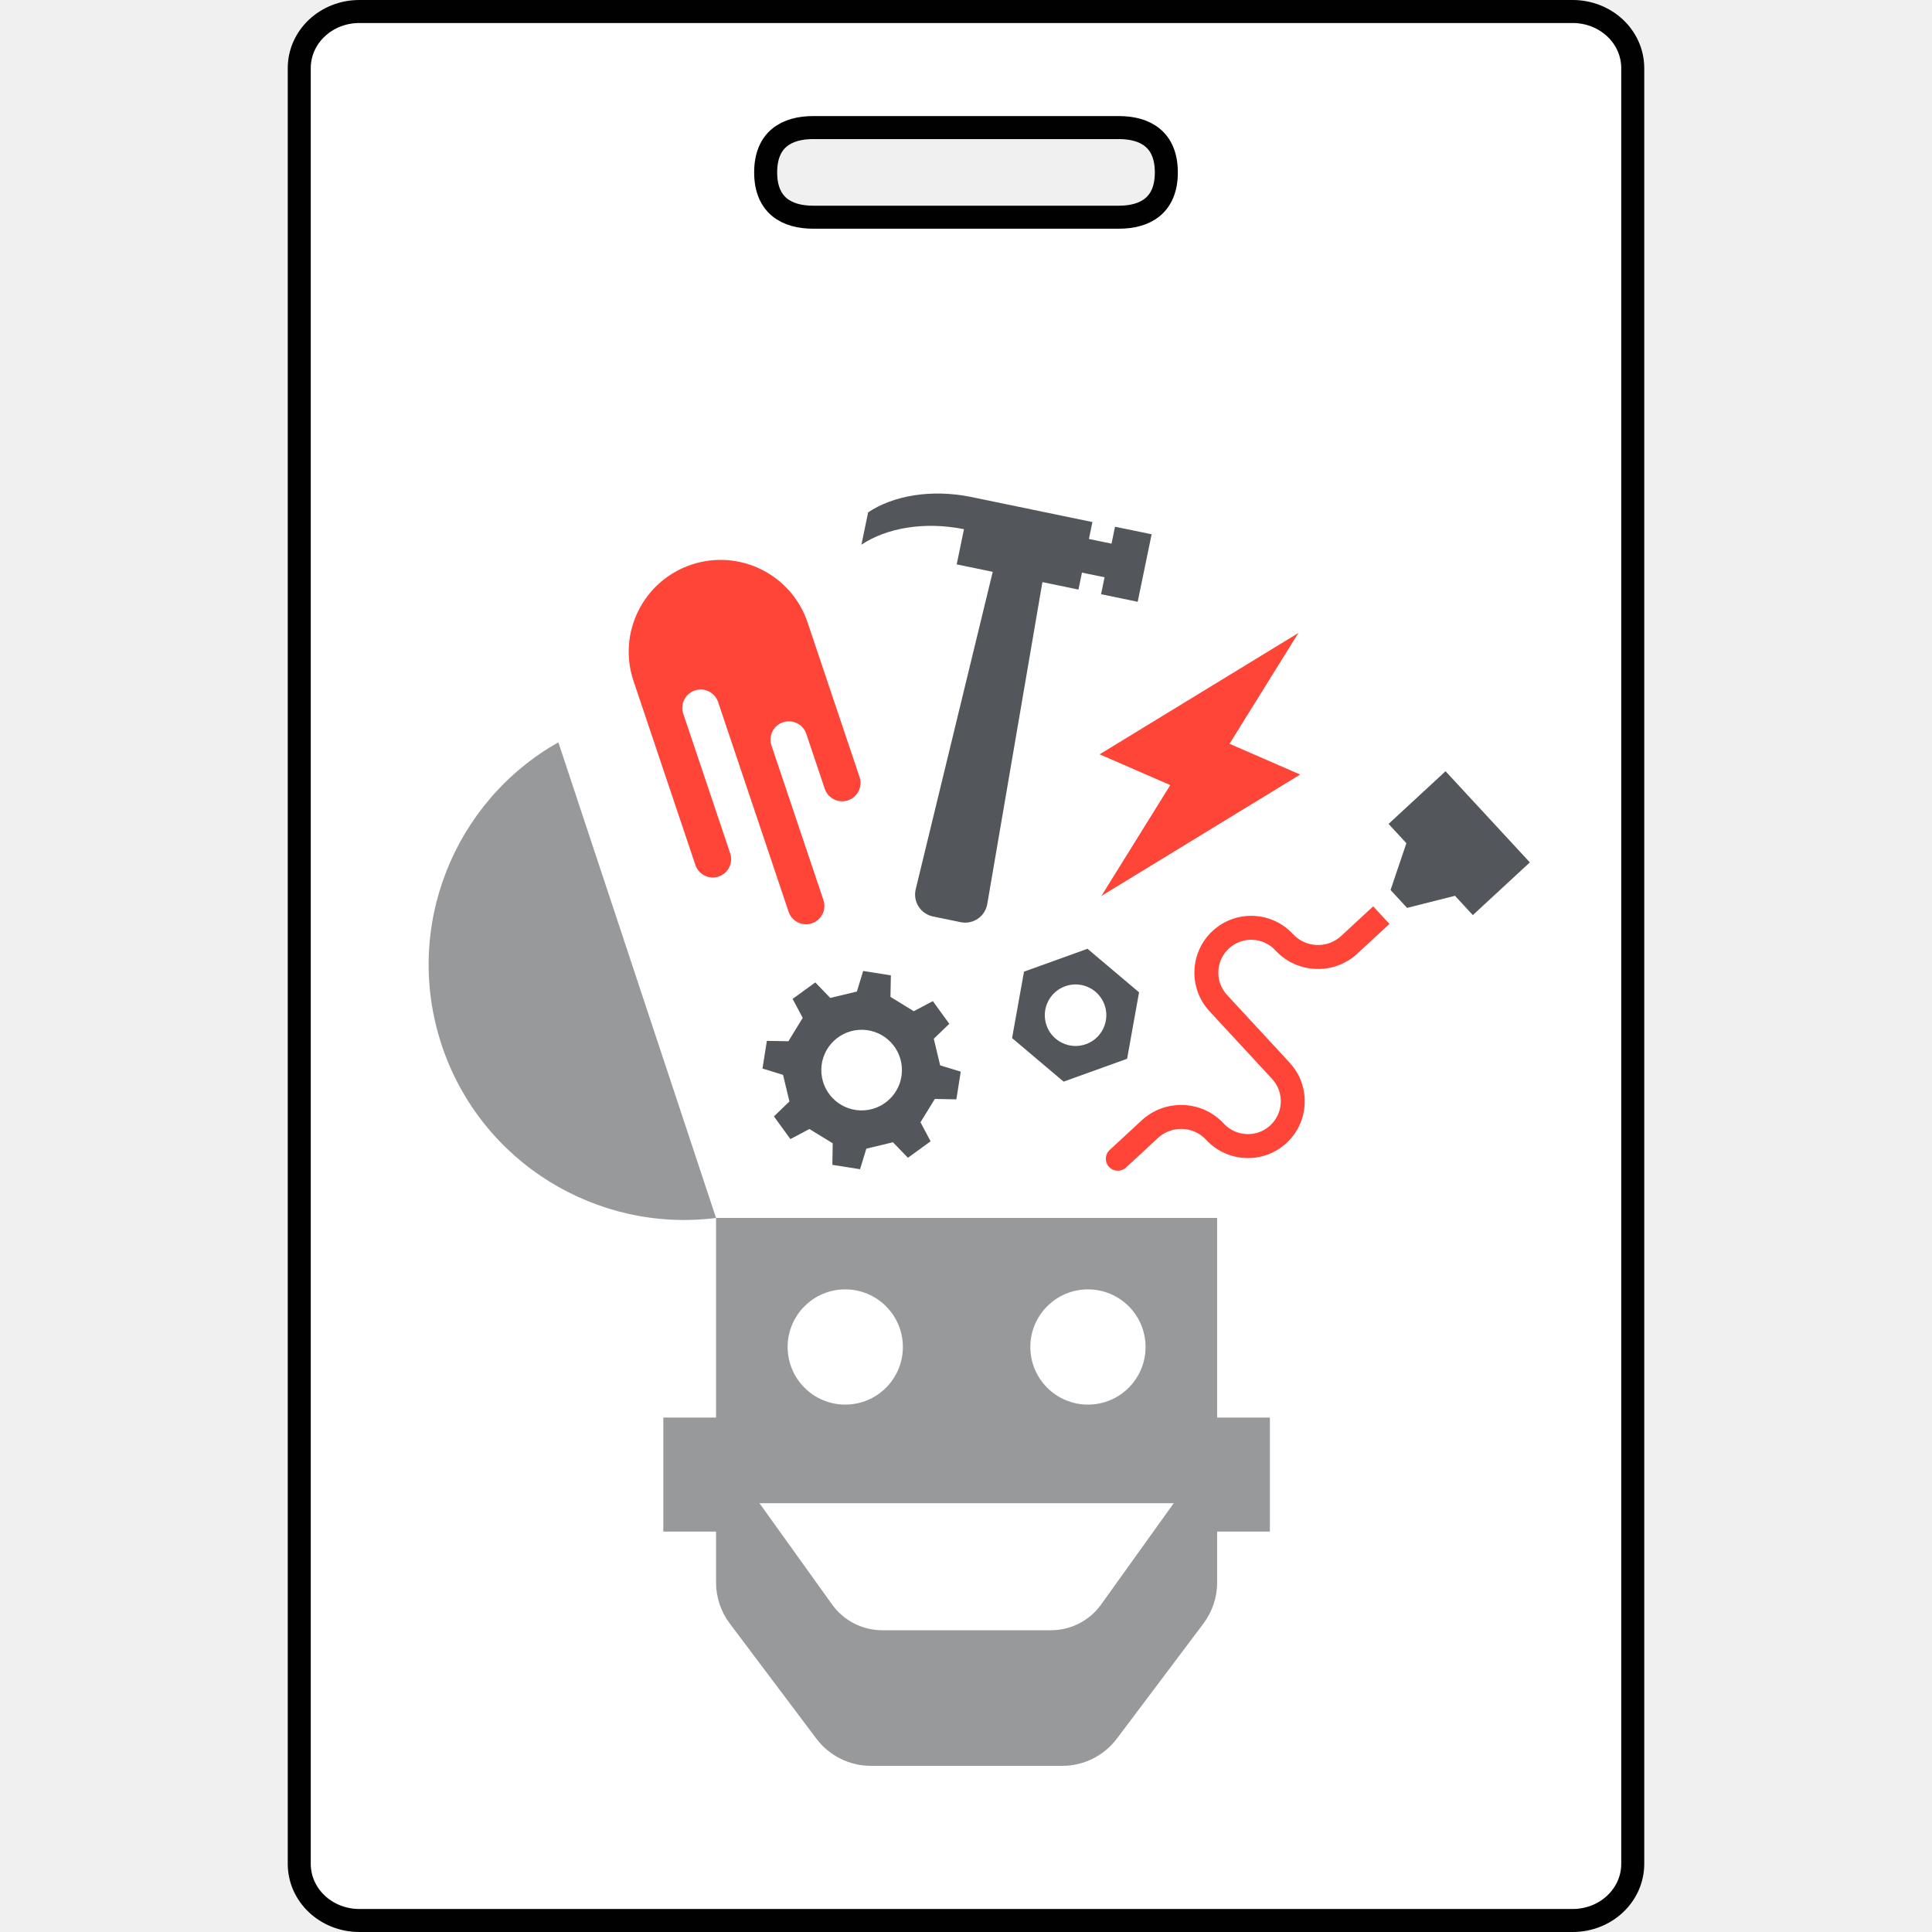
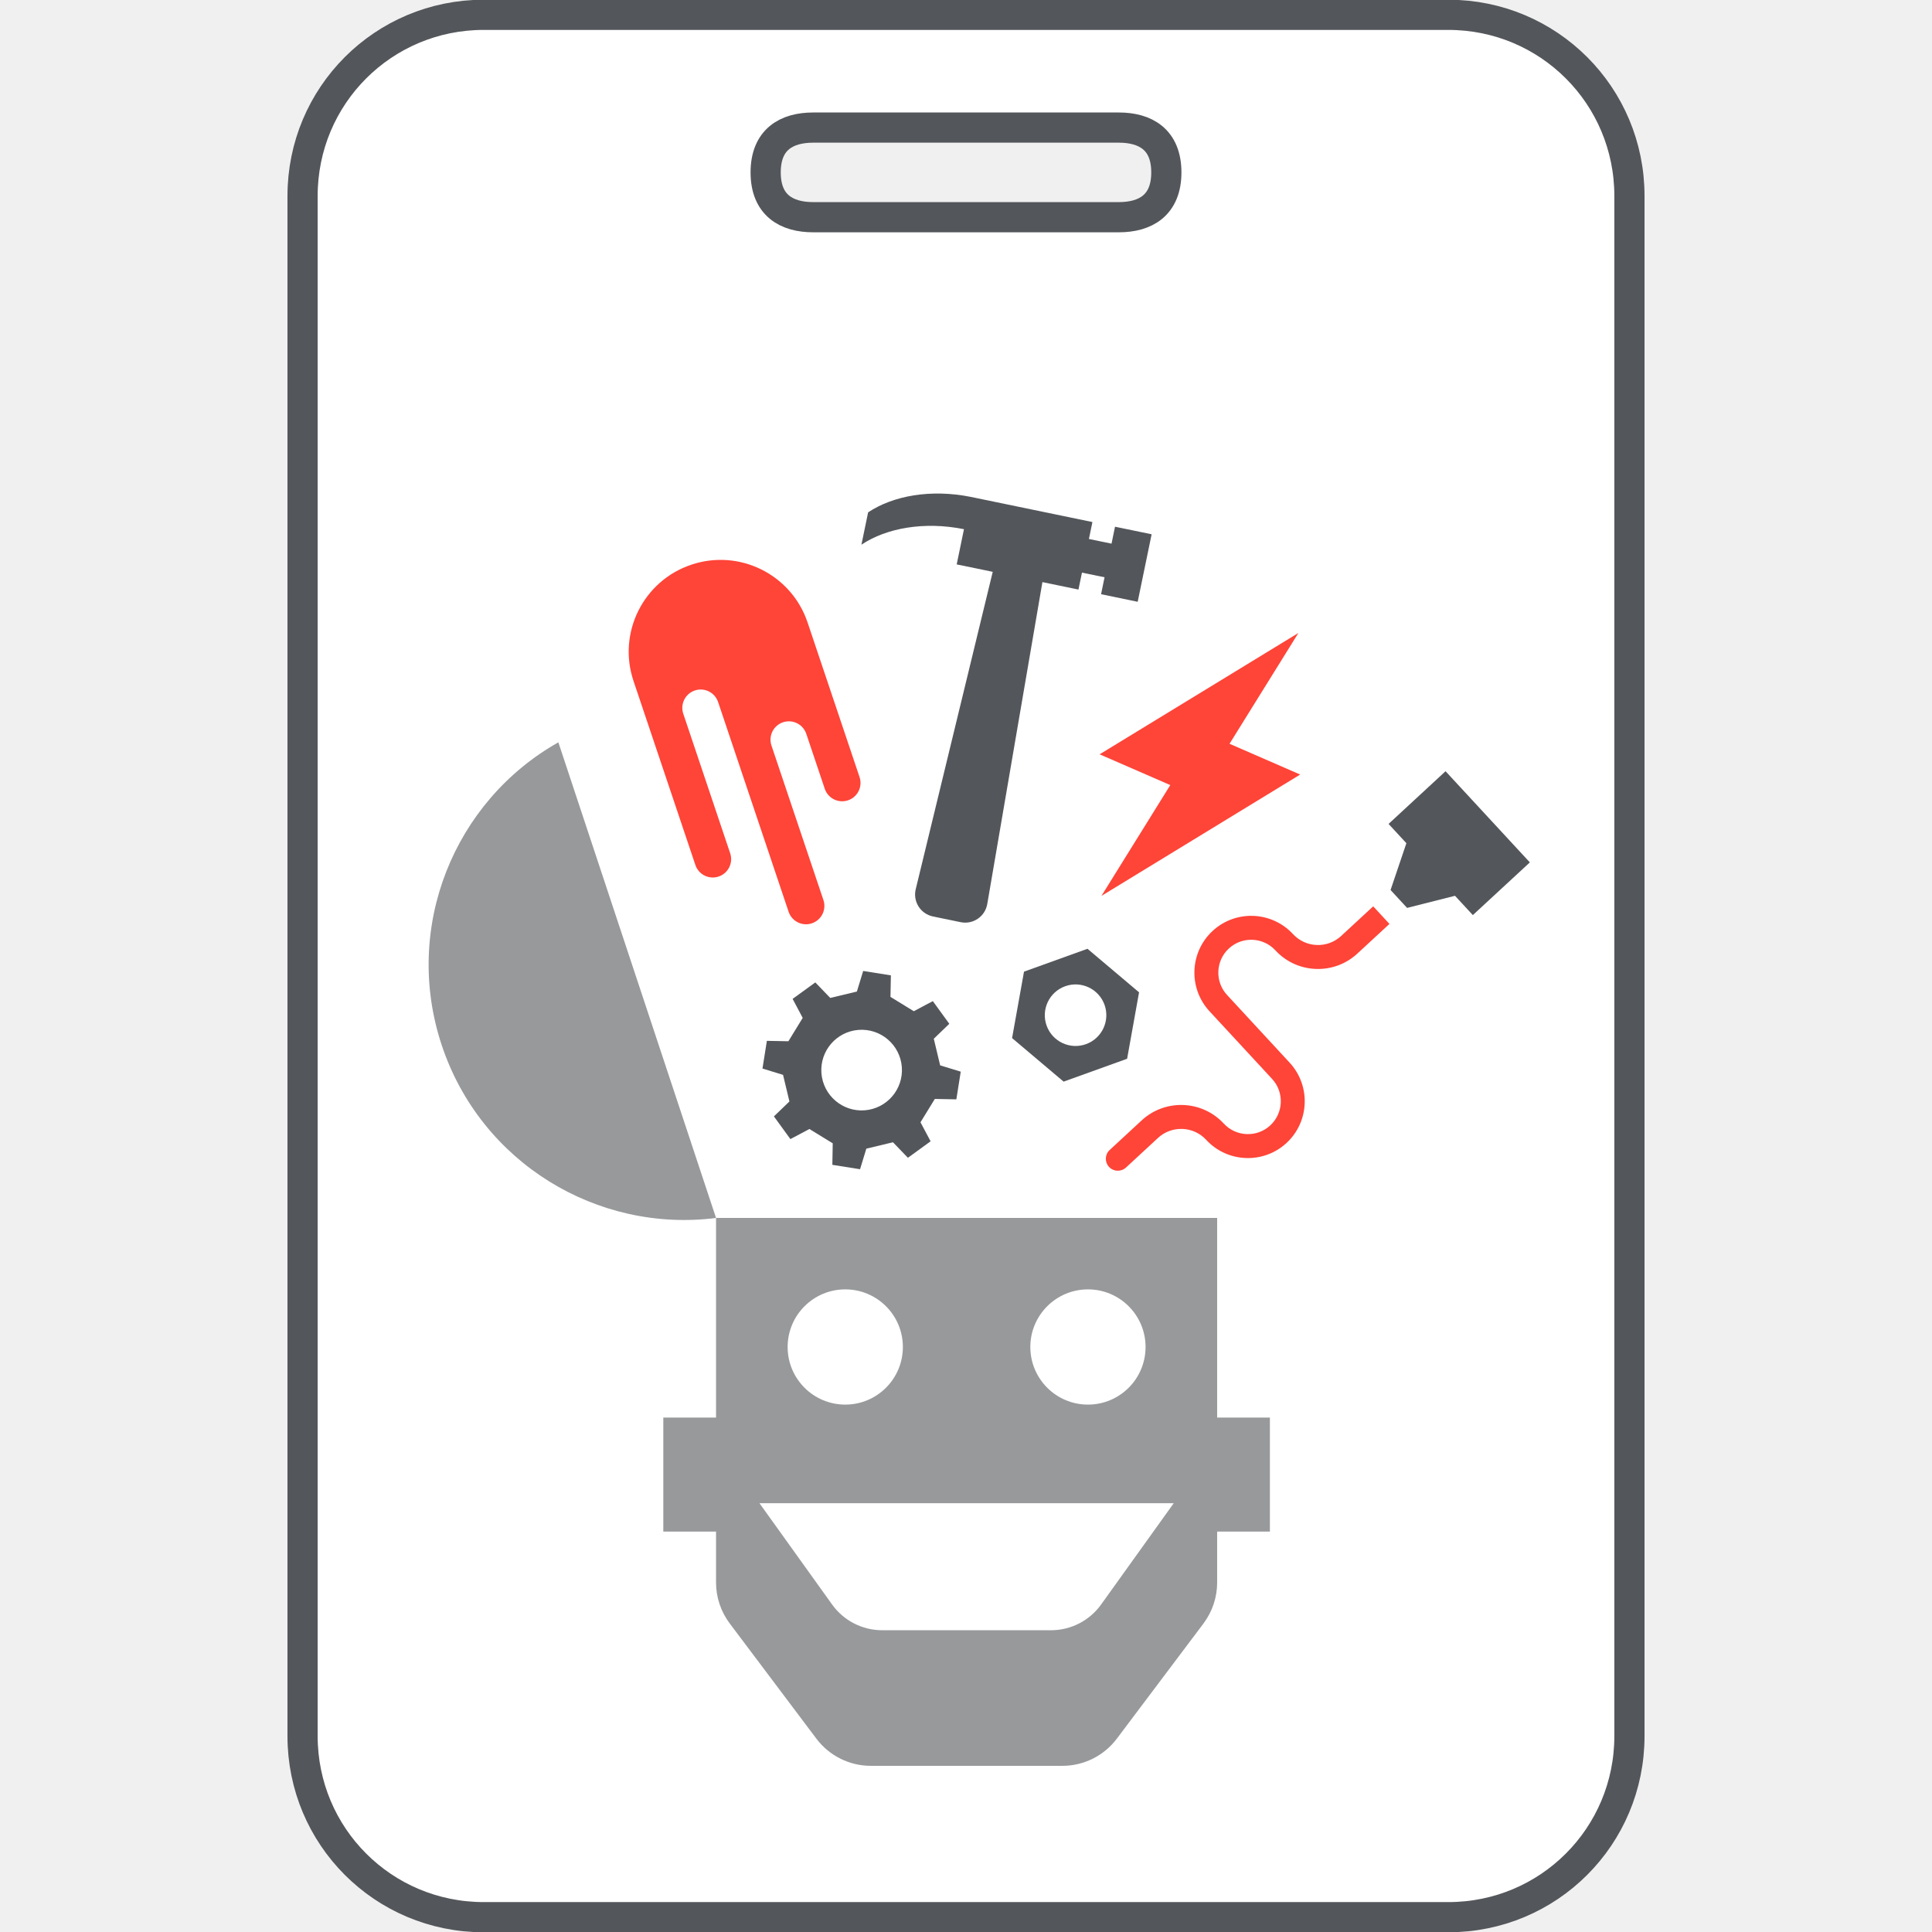
<svg xmlns="http://www.w3.org/2000/svg" xmlns:xlink="http://www.w3.org/1999/xlink" version="1.1" id="svg5849" viewBox="0 0 480 480" height="512" width="512">
  <defs id="defs5851">
    <linearGradient id="linearGradient3821">
      <stop id="stop3823" offset="0" style="stop-color:#e10000;stop-opacity:1" />
      <stop id="stop3825" offset="1" style="stop-color:#ffffff;stop-opacity:1" />
    </linearGradient>
    <linearGradient gradientTransform="matrix(3.311496,0,0,3.308182,-0.6684287,-686.2107)" gradientUnits="userSpaceOnUse" y2="82.554" x2="94.93" y1="305.593" x1="99.144" id="linearGradient3827" xlink:href="#linearGradient3821" />
  </defs>
-   <path style="fill:#ffffff;fill-opacity:1;fill-rule:nonzero;stroke:#000000;stroke-width:5.716;stroke-linejoin:round;stroke-miterlimit:4;stroke-dasharray:none;stroke-dashoffset:19.44;stroke-opacity:0.994" d="m 89.297,2.858 c -8.28,0 -14.949,6.282 -14.949,14.086 V 463.056 c 0,7.804 6.669,14.086 14.949,14.086 h 301.405 c 8.28,0 14.949,-6.282 14.949,-14.086 V 16.944 c 0,-7.804 -6.669,-14.086 -14.949,-14.086 z M 202.023,31.697 h 75.954 c 6.535,0 11.796,2.9 11.796,11.133 0,8.233 -5.261,11.133 -11.796,11.133 h -75.954 c -6.535,0 -11.796,-2.9 -11.796,-11.133 0,-8.233 5.261,-11.133 11.796,-11.133 z" id="rect3041" />
+   <path style="opacity:1;fill:#ffffff;fill-opacity:1;stroke:#53565a;stroke-width:8;stroke-linecap:round;stroke-linejoin:round;stroke-miterlimit:4;stroke-dasharray:none;stroke-dashoffset:0;stroke-opacity:1;paint-order:normal" d="M 128.182 3.926 C 101.59 3.926 80.182 25.334 80.182 51.926 L 80.182 460.074 C 80.182 486.666 101.59 508.074 128.182 508.074 L 383.818 508.074 C 410.41 508.074 431.818 486.666 431.818 460.074 L 431.818 51.926 C 431.818 25.334 410.41 3.926 383.818 3.926 L 128.182 3.926 z M 215.492 33.811 L 296.508 33.811 C 303.479 33.811 309.092 36.904 309.092 45.686 C 309.092 54.467 303.479 57.561 296.508 57.561 L 215.492 57.561 C 208.521 57.561 202.908 54.467 202.908 45.686 C 202.908 36.904 208.521 33.811 215.492 33.811 z " transform="scale(0.9375)" id="rect4501" />
  <g id="g924" transform="matrix(2.465911,0,0,2.465911,-55.76006,32.43698)">
    <path id="path4405" d="m 67.111,92.131 c 3.936,11.87 15.689,18.95 27.645,17.428 L 78.869,61.637 C 68.371,67.559 63.177,80.259 67.111,92.131" style="display:inline;fill:#97999b;fill-opacity:1;fill-rule:nonzero;stroke:none;stroke-width:0.959" />
    <path id="path4407" d="m 133.553,148.503 c -1.166,1.629 -3.048,2.594 -5.051,2.594 h -17.003 c -2.004,0 -3.885,-0.965 -5.051,-2.594 L 99.13,138.296 H 140.87 Z M 107.774,116.754 c 3.206,0 5.805,2.599 5.805,5.805 0,3.205 -2.599,5.805 -5.805,5.805 -3.205,0 -5.805,-2.6 -5.805,-5.805 0,-3.205 2.599,-5.805 5.805,-5.805 m 24.452,0 c 3.205,0 5.805,2.599 5.805,5.805 0,3.205 -2.599,5.805 -5.805,5.805 -3.205,0 -5.805,-2.6 -5.805,-5.805 0,-3.205 2.6,-5.805 5.805,-5.805 m 13.018,12.916 V 109.558 H 94.756 v 20.111 h -5.314 v 11.488 h 5.314 v 5.133 c 0,1.49 0.486,2.938 1.383,4.13 l 8.723,11.597 c 1.298,1.726 3.33,2.742 5.492,2.742 h 19.294 c 2.162,0 4.193,-1.016 5.492,-2.742 L 143.864,150.42 c 0.894,-1.192 1.38,-2.64 1.38,-4.13 v -5.133 h 5.314 v -11.488 z m 0,0" style="display:inline;fill:#97999b;fill-opacity:1;fill-rule:nonzero;stroke:none;stroke-width:0.959" />
    <path id="path4409" d="m 134.602,41.62 -2.279,-0.471 0.354,-1.706 -12.267,-2.536 c -3.995,-0.799 -7.799,-0.13 -10.332,1.558 l -0.675,3.259 c 2.533,-1.688 6.337,-2.363 10.332,-1.561 l -0.733,3.547 3.631,0.749 -7.763,31.994 c -0.14,0.593 -0.035,1.217 0.293,1.731 0.328,0.514 0.85,0.873 1.446,0.998 l 2.793,0.575 c 0.596,0.125 1.217,0 1.721,-0.341 0.507,-0.341 0.85,-0.873 0.957,-1.474 l 5.558,-32.447 3.631,0.751 0.354,-1.706 2.276,0.468 -0.351,1.706 3.689,0.764 1.405,-6.803 -3.689,-0.761 z m 0,0" style="display:inline;fill:#53565a;fill-opacity:1;fill-rule:nonzero;stroke:none;stroke-width:0.959" />
    <path id="path4411" d="m 109.732,98.712 c -2.235,0.171 -4.188,-1.505 -4.359,-3.743 -0.17,-2.235 1.505,-4.188 3.74,-4.359 2.238,-0.171 4.191,1.505 4.361,3.743 0.171,2.235 -1.505,4.188 -3.743,4.359 m 6.963,-7.21 1.563,-1.505 -1.66,-2.286 -1.917,1.018 -2.35,-1.444 0.041,-2.169 -2.791,-0.443 -0.634,2.075 -2.684,0.642 -1.505,-1.563 -2.286,1.66 1.016,1.915 -1.441,2.353 -2.169,-0.041 -0.443,2.79 2.072,0.636 0.644,2.681 -1.563,1.505 1.66,2.286 1.915,-1.016 2.35,1.441 -0.038,2.169 2.79,0.443 0.634,-2.073 2.684,-0.644 1.505,1.563 2.286,-1.66 -1.019,-1.915 1.444,-2.353 2.169,0.041 0.443,-2.79 -2.075,-0.634 z m 0,0" style="display:inline;fill:#53565a;fill-opacity:1;fill-rule:nonzero;stroke:none;stroke-width:0.959" />
    <path id="path4413" d="m 168.255,64.549 -5.741,5.309 1.795,1.943 -1.594,4.715 1.665,1.803 4.827,-1.22 1.798,1.945 5.744,-5.309 z m 0,0" style="display:inline;fill:#53565a;fill-opacity:1;fill-rule:nonzero;stroke:none;stroke-width:0.959" />
    <path id="path4415" d="m 133.896,88.08 c 0.578,1.612 -0.257,3.386 -1.866,3.967 -1.612,0.581 -3.389,-0.255 -3.967,-1.864 -0.581,-1.612 0.255,-3.389 1.864,-3.969 1.612,-0.581 3.386,0.255 3.969,1.866 m -8.112,-3.338 -1.202,6.694 5.194,4.387 6.396,-2.304 1.204,-6.694 -5.197,-4.387 z m 0,0" style="display:inline;fill:#53565a;fill-opacity:1;fill-rule:nonzero;stroke:none;stroke-width:0.959" />
    <path id="path4431" d="m 153.61,64.883 -7.119,-3.099 6.938,-11.164 -20.027,12.226 7.119,3.099 -6.938,11.167 z m 0,0" style="display:inline;fill:#ff4438;fill-opacity:1;fill-rule:nonzero;stroke:none;stroke-width:0.959" />
    <path id="path4433" d="m 160.966,78.161 -3.226,2.984 c -0.675,0.624 -1.55,0.947 -2.47,0.911 -0.919,-0.035 -1.767,-0.428 -2.391,-1.102 -2.144,-2.317 -5.772,-2.46 -8.091,-0.316 -2.319,2.144 -2.46,5.772 -0.318,8.091 l 6.309,6.821 c 1.24,1.342 1.156,3.442 -0.183,4.682 -1.342,1.243 -3.442,1.158 -4.685,-0.183 -2.19,-2.368 -5.899,-2.513 -8.27,-0.323 l -3.226,2.984 c -0.489,0.453 -0.519,1.215 -0.066,1.703 0.451,0.489 1.214,0.519 1.706,0.069 l 3.226,-2.984 c 1.393,-1.288 3.572,-1.202 4.86,0.191 2.141,2.317 5.772,2.46 8.091,0.316 2.319,-2.144 2.46,-5.772 0.316,-8.091 l -6.307,-6.823 c -1.24,-1.339 -1.158,-3.442 0.183,-4.682 1.342,-1.24 3.442,-1.159 4.682,0.183 1.062,1.148 2.508,1.815 4.068,1.876 1.561,0.06 3.053,-0.489 4.201,-1.551 l 3.228,-2.984 z m 0,0" style="display:inline;fill:#ff4438;fill-opacity:1;fill-rule:nonzero;stroke:none;stroke-width:0.959" />
    <path id="path4435" d="m 103.978,49.561 c -1.627,-4.843 -6.874,-7.45 -11.717,-5.82 -4.843,1.627 -7.45,6.874 -5.82,11.717 l 6.233,18.538 c 0.326,0.97 1.375,1.489 2.342,1.164 0.97,-0.326 1.489,-1.375 1.164,-2.342 L 91.454,58.755 c -0.326,-0.967 0.196,-2.016 1.164,-2.342 0.967,-0.326 2.019,0.196 2.345,1.164 l 7.104,21.132 c 0.326,0.968 1.375,1.489 2.342,1.164 0.97,-0.326 1.492,-1.375 1.166,-2.345 L 100.339,61.96 c -0.326,-0.97 0.196,-2.019 1.164,-2.342 0.968,-0.326 2.019,0.194 2.345,1.164 l 1.861,5.535 c 0.326,0.97 1.375,1.489 2.342,1.164 0.97,-0.326 1.489,-1.375 1.164,-2.342 z m 0,0" style="display:inline;fill:#ff4438;fill-opacity:1;fill-rule:nonzero;stroke:none;stroke-width:0.959" />
  </g>
</svg>
